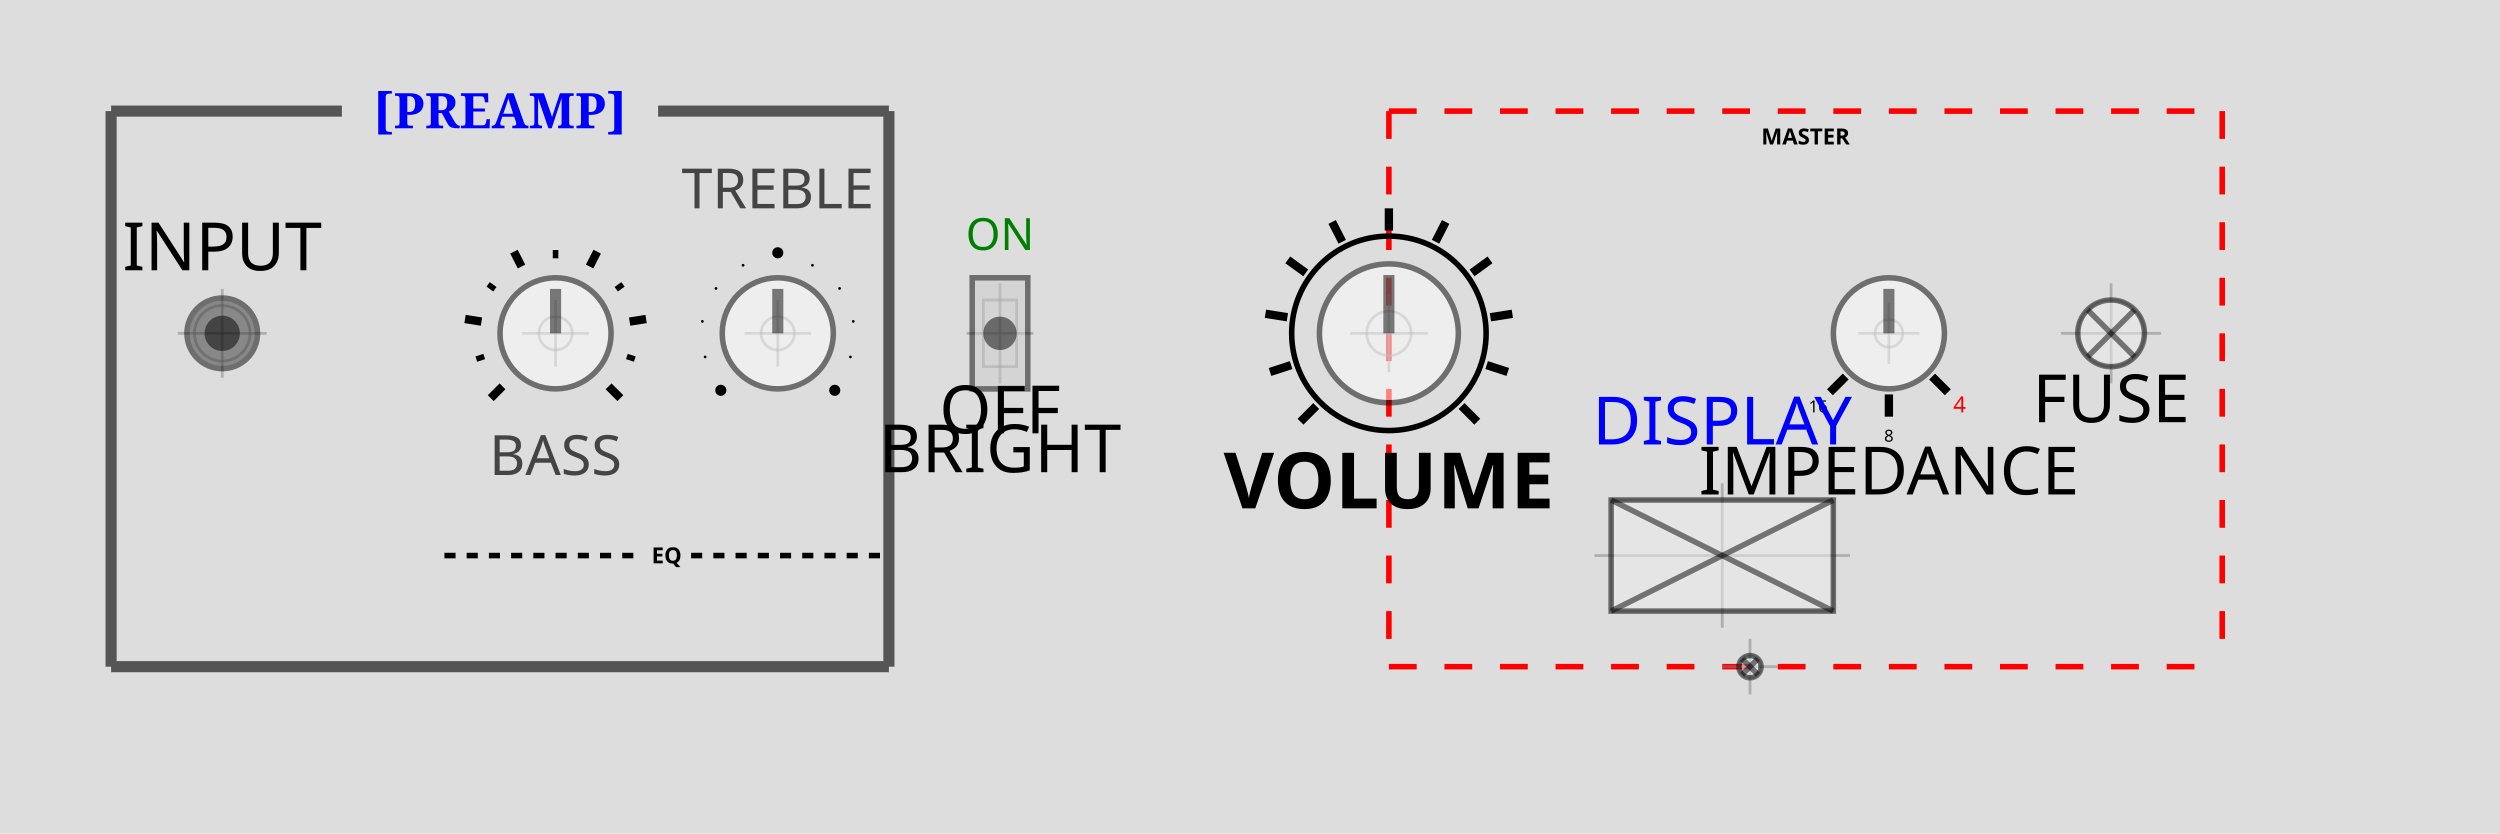
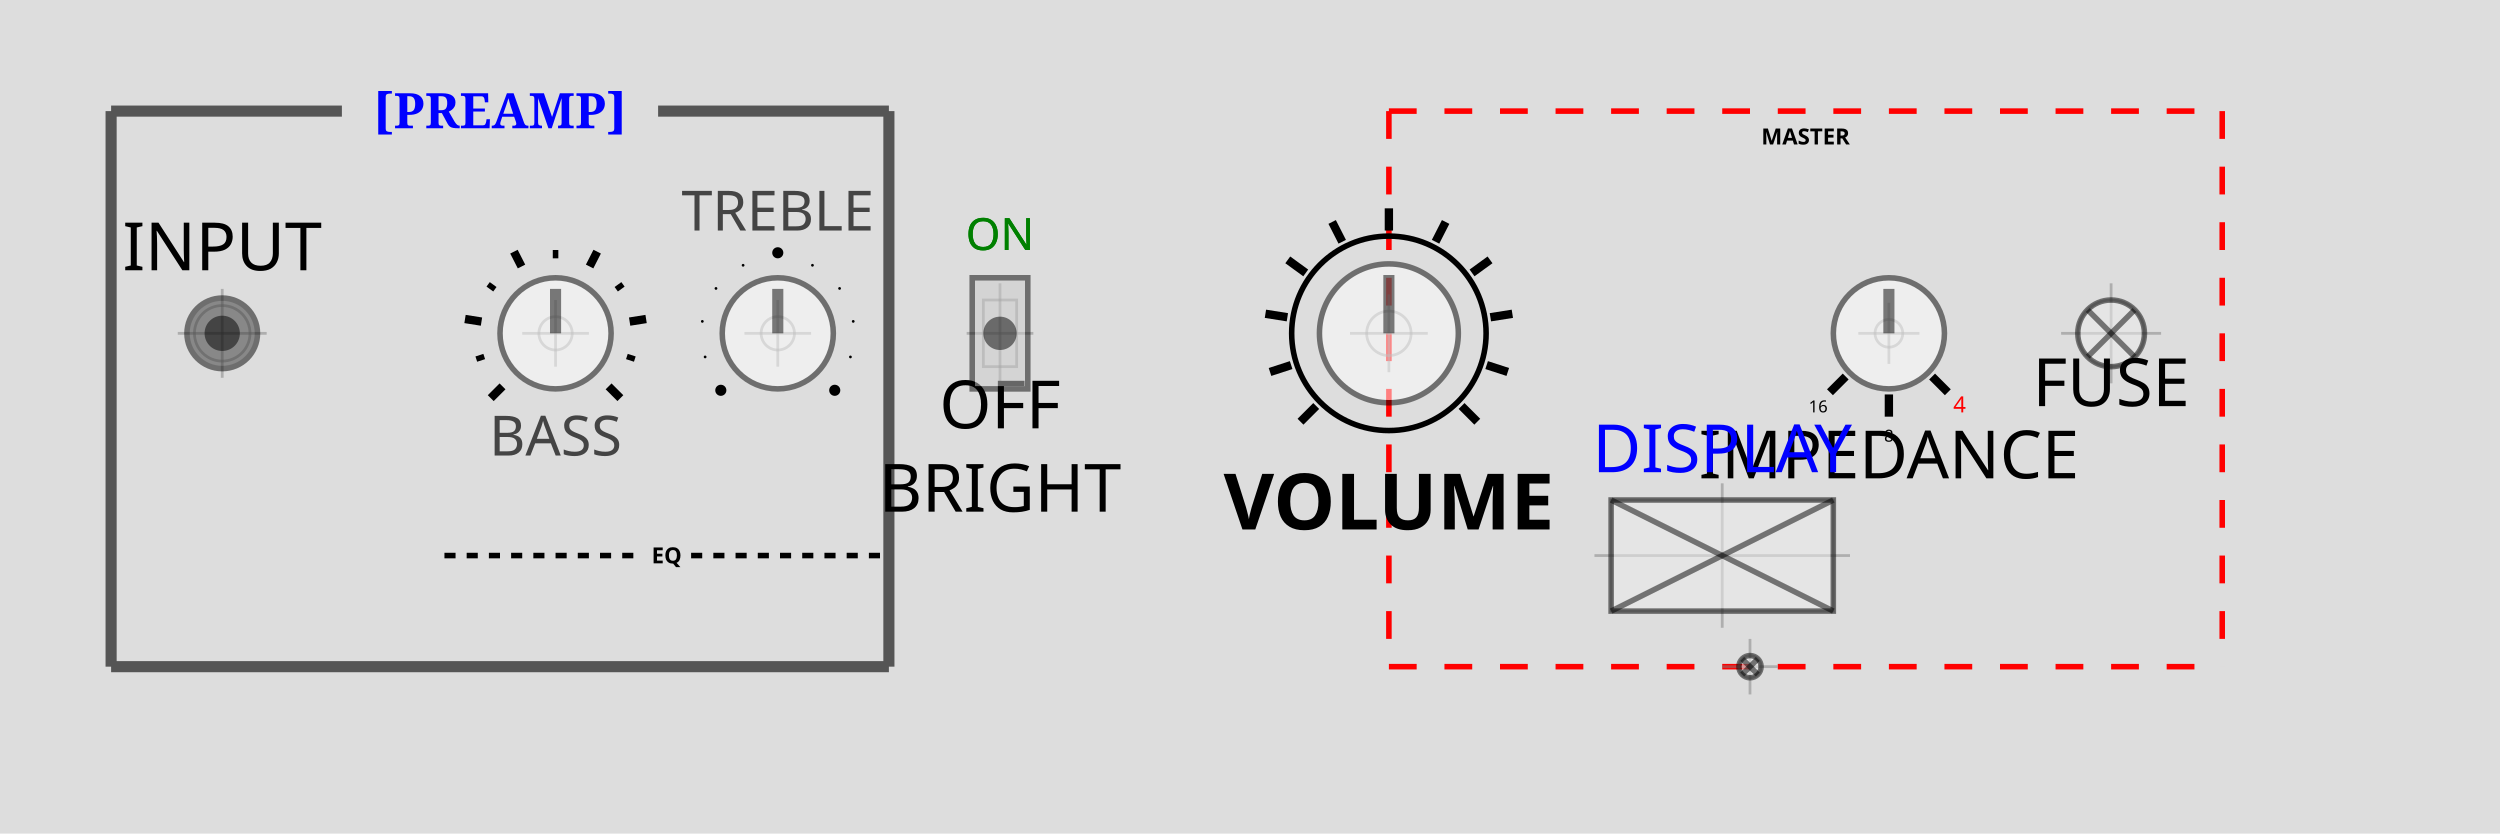
<svg xmlns="http://www.w3.org/2000/svg" baseProfile="full" height="150.0mm" version="1.1" viewBox="0 0 450.0 150.0" width="450.0mm">
  <defs />
  <rect fill="#dddddd" height="150.0" width="450.0" x="0" y="0" />
  <text fill="blue" font-family="serif" font-size="8.819" font-weight="bold" text-anchor="middle" x="90.0" y="23.087"> [PREAMP] </text>
  <line stroke="#555555" stroke-width="2.0" x1="20.0" x2="61.542" y1="20.0" y2="20.0" />
  <line stroke="#555555" stroke-width="2.0" x1="118.458" x2="160.0" y1="20.0" y2="20.0" />
  <line stroke="#555555" stroke-width="2.0" x1="20.0" x2="160.0" y1="120.0" y2="120.0" />
  <line stroke="#555555" stroke-width="2.0" x1="20.0" x2="20.0" y1="20.0" y2="120.0" />
  <line stroke="#555555" stroke-width="2.0" x1="160.0" x2="160.0" y1="20.0" y2="120.0" />
  <circle cx="40.0" cy="60.0" fill="none" r="5.0" stroke="gray" stroke-opacity="0.5" stroke-width="0.5" />
  <line stroke="gray" stroke-opacity="0.5" stroke-width="0.5" x1="32.0" x2="48.0" y1="60.0" y2="60.0" />
  <line stroke="gray" stroke-opacity="0.5" stroke-width="0.5" x1="40.0" x2="40.0" y1="52.0" y2="68.0" />
  <circle cx="40.0" cy="60.0" fill="#333333" opacity="0.5" r="6.35" stroke="black" stroke-width="1" />
  <circle cx="40.0" cy="60.0" fill="black" opacity="0.5" r="3.175" />
  <text fill="black" font-family="sans-serif" font-size="12" font-weight="normal" text-anchor="middle" x="40.0" y="48.65">INPUT</text>
  <text fill="black" font-family="sans-serif" font-size="4.0" font-weight="bold" text-anchor="middle" x="120.0" y="101.4">EQ</text>
  <line stroke="black" stroke-dasharray="2,2" stroke-width="1.0" x1="80.0" x2="115.6" y1="100.0" y2="100.0" />
  <line stroke="black" stroke-dasharray="2,2" stroke-width="1.0" x1="124.4" x2="160.0" y1="100.0" y2="100.0" />
  <circle cx="100.0" cy="60.0" fill="none" r="3.0" stroke="gray" stroke-opacity="0.5" stroke-width="0.5" />
  <line stroke="gray" stroke-opacity="0.5" stroke-width="0.5" x1="94.0" x2="106.0" y1="60.0" y2="60.0" />
  <line stroke="gray" stroke-opacity="0.5" stroke-width="0.5" x1="100.0" x2="100.0" y1="54.0" y2="66.0" />
  <line stroke="black" stroke-width="1.5" x1="90.454" x2="88.333" y1="69.546" y2="71.667" />
  <line stroke="black" stroke-width="1" x1="87.161" x2="85.734" y1="64.172" y2="64.635" />
  <line stroke="black" stroke-width="1.5" x1="86.666" x2="83.703" y1="57.888" y2="57.419" />
  <line stroke="black" stroke-width="1" x1="89.078" x2="87.865" y1="52.065" y2="51.183" />
  <line stroke="black" stroke-width="1.5" x1="93.871" x2="92.509" y1="47.971" y2="45.298" />
  <line stroke="black" stroke-width="1" x1="100.0" x2="100.0" y1="46.5" y2="45.0" />
  <line stroke="black" stroke-width="1.5" x1="106.129" x2="107.491" y1="47.971" y2="45.298" />
  <line stroke="black" stroke-width="1" x1="110.922" x2="112.135" y1="52.065" y2="51.183" />
  <line stroke="black" stroke-width="1.5" x1="113.334" x2="116.297" y1="57.888" y2="57.419" />
  <line stroke="black" stroke-width="1" x1="112.839" x2="114.266" y1="64.172" y2="64.635" />
  <line stroke="black" stroke-width="1.5" x1="109.546" x2="111.667" y1="69.546" y2="71.667" />
  <circle cx="100.0" cy="60.0" fill="white" opacity="0.5" r="10.0" stroke="black" stroke-width="1" />
  <line opacity="0.5" stroke="black" stroke-width="2" x1="100.0" x2="100.0" y1="60.0" y2="52.0" />
-   <text fill="#444444" font-family="sans-serif" font-size="10.0" font-weight="normal" text-anchor="middle" x="100.0" y="85.5">BASS</text>
+   <text fill="#444444" font-family="sans-serif" font-size="10.0" font-weight="normal" text-anchor="middle" x="100.0" y="82.0">BASS</text>
  <circle cx="140.0" cy="60.0" fill="none" r="3.0" stroke="gray" stroke-opacity="0.5" stroke-width="0.5" />
  <line stroke="gray" stroke-opacity="0.5" stroke-width="0.5" x1="134.0" x2="146.0" y1="60.0" y2="60.0" />
  <line stroke="gray" stroke-opacity="0.5" stroke-width="0.5" x1="140.0" x2="140.0" y1="54.0" y2="66.0" />
  <circle cx="129.747" cy="70.253" fill="black" r="1.0" />
  <circle cx="126.923" cy="64.249" fill="black" r="0.25" />
  <circle cx="126.419" cy="57.849" fill="black" r="0.25" />
  <circle cx="128.876" cy="51.918" fill="black" r="0.25" />
  <circle cx="133.758" cy="47.749" fill="black" r="0.25" />
  <circle cx="140.0" cy="45.5" fill="black" r="1.0" />
  <circle cx="146.242" cy="47.749" fill="black" r="0.25" />
  <circle cx="151.124" cy="51.918" fill="black" r="0.25" />
  <circle cx="153.581" cy="57.849" fill="black" r="0.25" />
  <circle cx="153.077" cy="64.249" fill="black" r="0.25" />
  <circle cx="150.253" cy="70.253" fill="black" r="1.0" />
  <circle cx="140.0" cy="60.0" fill="white" opacity="0.5" r="10.0" stroke="black" stroke-width="1" />
  <line opacity="0.5" stroke="black" stroke-width="2" x1="140.0" x2="140.0" y1="60.0" y2="52.0" />
-   <text fill="#444444" font-family="sans-serif" font-size="10.0" font-weight="normal" text-anchor="middle" x="140.0" y="37.5">TREBLE</text>
+   <text fill="#444444" font-family="sans-serif" font-size="10.0" font-weight="normal" text-anchor="middle" x="140.0" y="41.5">TREBLE</text>
  <rect fill="none" height="12.0" stroke="gray" stroke-opacity="0.5" stroke-width="0.5" width="6.0" x="177.0" y="54.0" />
  <line stroke="gray" stroke-opacity="0.5" stroke-width="0.5" x1="174.0" x2="186.0" y1="60.0" y2="60.0" />
  <line stroke="gray" stroke-opacity="0.5" stroke-width="0.5" x1="180.0" x2="180.0" y1="51.0" y2="69.0" />
  <text fill="green" font-family="sans-serif" font-size="8.0" font-weight="normal" text-anchor="middle" x="180.0" y="45.0">ON</text>
-   <text fill="black" font-family="sans-serif" font-size="12" font-weight="normal" text-anchor="middle" x="180.0" y="78.0">OFF</text>
+   <text fill="green" font-family="sans-serif" font-size="8.0" font-weight="normal" text-anchor="middle" x="180.0" y="45.0">ON</text>
+   <text fill="black" font-family="sans-serif" font-size="12" font-weight="normal" text-anchor="middle" x="180.0" y="77.1">OFF</text>
  <rect fill="#cccccc" height="20.0" opacity="0.5" stroke="black" width="10.0" x="175.0" y="50.0" />
  <circle cx="180.0" cy="60.0" fill="black" opacity="0.5" r="3.0" />
-   <text fill="black" font-family="sans-serif" font-size="12" font-weight="normal" text-anchor="middle" x="180.0" y="85.0">BRIGHT</text>
+   <text fill="black" font-family="sans-serif" font-size="12" font-weight="normal" text-anchor="middle" x="180.0" y="92.1">BRIGHT</text>
  <text fill="black" font-family="sans-serif" font-size="4.0" font-weight="bold" text-anchor="middle" x="325.0" y="26.0">MASTER</text>
  <line stroke="red" stroke-dasharray="5,5" stroke-width="1.0" x1="250.0" x2="400.0" y1="20.0" y2="20.0" />
  <line stroke="red" stroke-dasharray="5,5" stroke-width="1.0" x1="250.0" x2="400.0" y1="120.0" y2="120.0" />
  <line stroke="red" stroke-dasharray="5,5" stroke-width="1.0" x1="250.0" x2="250.0" y1="20.0" y2="120.0" />
  <line stroke="red" stroke-dasharray="5,5" stroke-width="1.0" x1="400.0" x2="400.0" y1="20.0" y2="120.0" />
  <circle cx="250.0" cy="60.0" fill="none" r="4.0" stroke="gray" stroke-opacity="0.5" stroke-width="0.5" />
  <line stroke="gray" stroke-opacity="0.5" stroke-width="0.5" x1="243.0" x2="257.0" y1="60.0" y2="60.0" />
  <line stroke="gray" stroke-opacity="0.5" stroke-width="0.5" x1="250.0" x2="250.0" y1="53.0" y2="67.0" />
  <circle cx="250.0" cy="60.0" fill="none" r="17.5" stroke="black" stroke-width="1.0" />
  <line stroke="black" stroke-width="1.5" x1="236.919" x2="234.09" y1="73.081" y2="75.91" />
  <line stroke="black" stroke-width="1.5" x1="232.405" x2="228.601" y1="65.717" y2="66.953" />
  <line stroke="black" stroke-width="1.5" x1="231.728" x2="227.777" y1="57.106" y2="56.48" />
  <line stroke="black" stroke-width="1.5" x1="235.033" x2="231.797" y1="49.126" y2="46.775" />
  <line stroke="black" stroke-width="1.5" x1="241.601" x2="239.785" y1="43.516" y2="39.952" />
  <line stroke="black" stroke-width="1.5" x1="250.0" x2="250.0" y1="41.5" y2="37.5" />
  <line stroke="black" stroke-width="1.5" x1="258.399" x2="260.215" y1="43.516" y2="39.952" />
  <line stroke="black" stroke-width="1.5" x1="264.967" x2="268.203" y1="49.126" y2="46.775" />
  <line stroke="black" stroke-width="1.5" x1="268.272" x2="272.223" y1="57.106" y2="56.48" />
  <line stroke="black" stroke-width="1.5" x1="267.595" x2="271.399" y1="65.717" y2="66.953" />
  <line stroke="black" stroke-width="1.5" x1="263.081" x2="265.91" y1="73.081" y2="75.91" />
  <circle cx="250.0" cy="60.0" fill="white" opacity="0.5" r="12.5" stroke="black" stroke-width="1" />
  <line opacity="0.5" stroke="black" stroke-width="2" x1="250.0" x2="250.0" y1="60.0" y2="49.5" />
-   <text fill="black" font-family="sans-serif" font-size="14.0" font-weight="bold" text-anchor="middle" x="250.0" y="91.5">VOLUME</text>
+   <text fill="black" font-family="sans-serif" font-size="14.0" font-weight="bold" text-anchor="middle" x="250.0" y="95.3">VOLUME</text>
  <circle cx="340.0" cy="60.0" fill="none" r="2.5" stroke="gray" stroke-opacity="0.5" stroke-width="0.5" />
  <line stroke="gray" stroke-opacity="0.5" stroke-width="0.5" x1="334.5" x2="345.5" y1="60.0" y2="60.0" />
  <line stroke="gray" stroke-opacity="0.5" stroke-width="0.5" x1="340.0" x2="340.0" y1="54.5" y2="65.5" />
  <line stroke="black" stroke-width="1.5" x1="347.778" x2="350.607" y1="67.778" y2="70.607" />
  <text fill="red" font-family="sans-serif" font-size="4.0" font-weight="normal" text-anchor="middle" x="352.728" y="74.228">4</text>
  <line stroke="black" stroke-width="1.5" x1="340.0" x2="340.0" y1="71.0" y2="75.0" />
  <text fill="black" font-family="sans-serif" font-size="3.0" font-weight="normal" text-anchor="middle" x="340.0" y="79.5">8</text>
  <line stroke="black" stroke-width="1.5" x1="332.222" x2="329.393" y1="67.778" y2="70.607" />
  <text fill="black" font-family="sans-serif" font-size="3.0" font-weight="normal" text-anchor="middle" x="327.272" y="74.228">16</text>
  <circle cx="340.0" cy="60.0" fill="white" opacity="0.5" r="10.0" stroke="black" stroke-width="1" />
  <line opacity="0.5" stroke="black" stroke-width="2" x1="340.0" x2="340.0" y1="60.0" y2="52.0" />
-   <text fill="black" font-family="sans-serif" font-size="12" font-weight="normal" text-anchor="middle" x="340.0" y="89.0">IMPEDANCE</text>
+   <text fill="black" font-family="sans-serif" font-size="12" font-weight="normal" text-anchor="middle" x="340.0" y="86.1">IMPEDANCE</text>
  <circle cx="380.0" cy="60.0" fill="none" r="6.0" stroke="gray" stroke-opacity="0.5" stroke-width="0.5" />
  <line stroke="gray" stroke-opacity="0.5" stroke-width="0.5" x1="371.0" x2="389.0" y1="60.0" y2="60.0" />
  <line stroke="gray" stroke-opacity="0.5" stroke-width="0.5" x1="380.0" x2="380.0" y1="51.0" y2="69.0" />
  <circle cx="380.0" cy="60.0" fill="#eeeeee" opacity="0.5" r="6.0" stroke="black" stroke-width="1" />
  <line opacity="0.5" stroke="black" stroke-width="1" x1="375.8" x2="384.2" y1="55.8" y2="64.2" />
  <line opacity="0.5" stroke="black" stroke-width="1" x1="384.2" x2="375.8" y1="55.8" y2="64.2" />
-   <text fill="black" font-family="sans-serif" font-size="12" font-weight="normal" text-anchor="middle" x="380.0" y="76.0">FUSE</text>
+   <text fill="black" font-family="sans-serif" font-size="12" font-weight="normal" text-anchor="middle" x="380.0" y="73.1">FUSE</text>
  <rect fill="none" height="20.0" stroke="gray" stroke-opacity="0.5" stroke-width="0.5" width="40.0" x="290.0" y="90.0" />
  <line stroke="gray" stroke-opacity="0.5" stroke-width="0.5" x1="287.0" x2="333.0" y1="100.0" y2="100.0" />
  <line stroke="gray" stroke-opacity="0.5" stroke-width="0.5" x1="310.0" x2="310.0" y1="87.0" y2="113.0" />
  <rect fill="#eeeeee" height="20.0" opacity="0.5" stroke="black" stroke-width="1" width="40.0" x="290.0" y="90.0" />
  <line opacity="0.5" stroke="black" stroke-width="1" x1="290.0" x2="330.0" y1="90.0" y2="110.0" />
  <line opacity="0.5" stroke="black" stroke-width="1" x1="330.0" x2="290.0" y1="90.0" y2="110.0" />
-   <text fill="blue" font-family="sans-serif" font-size="12" font-weight="normal" text-anchor="middle" x="310.0" y="80.0">DISPLAY</text>
+   <text fill="blue" font-family="sans-serif" font-size="12" font-weight="normal" text-anchor="middle" x="310.0" y="85.0">DISPLAY</text>
  <circle cx="315.0" cy="120.0" fill="none" r="2.0" stroke="gray" stroke-opacity="0.5" stroke-width="0.5" />
  <line stroke="gray" stroke-opacity="0.5" stroke-width="0.5" x1="310.0" x2="320.0" y1="120.0" y2="120.0" />
  <line stroke="gray" stroke-opacity="0.5" stroke-width="0.5" x1="315.0" x2="315.0" y1="115.0" y2="125.0" />
  <circle cx="315.0" cy="120.0" fill="#eeeeee" opacity="0.5" r="2.0" stroke="black" stroke-width="1" />
  <line opacity="0.5" stroke="black" stroke-width="1" x1="313.6" x2="316.4" y1="118.6" y2="121.4" />
  <line opacity="0.5" stroke="black" stroke-width="1" x1="316.4" x2="313.6" y1="118.6" y2="121.4" />
</svg>
